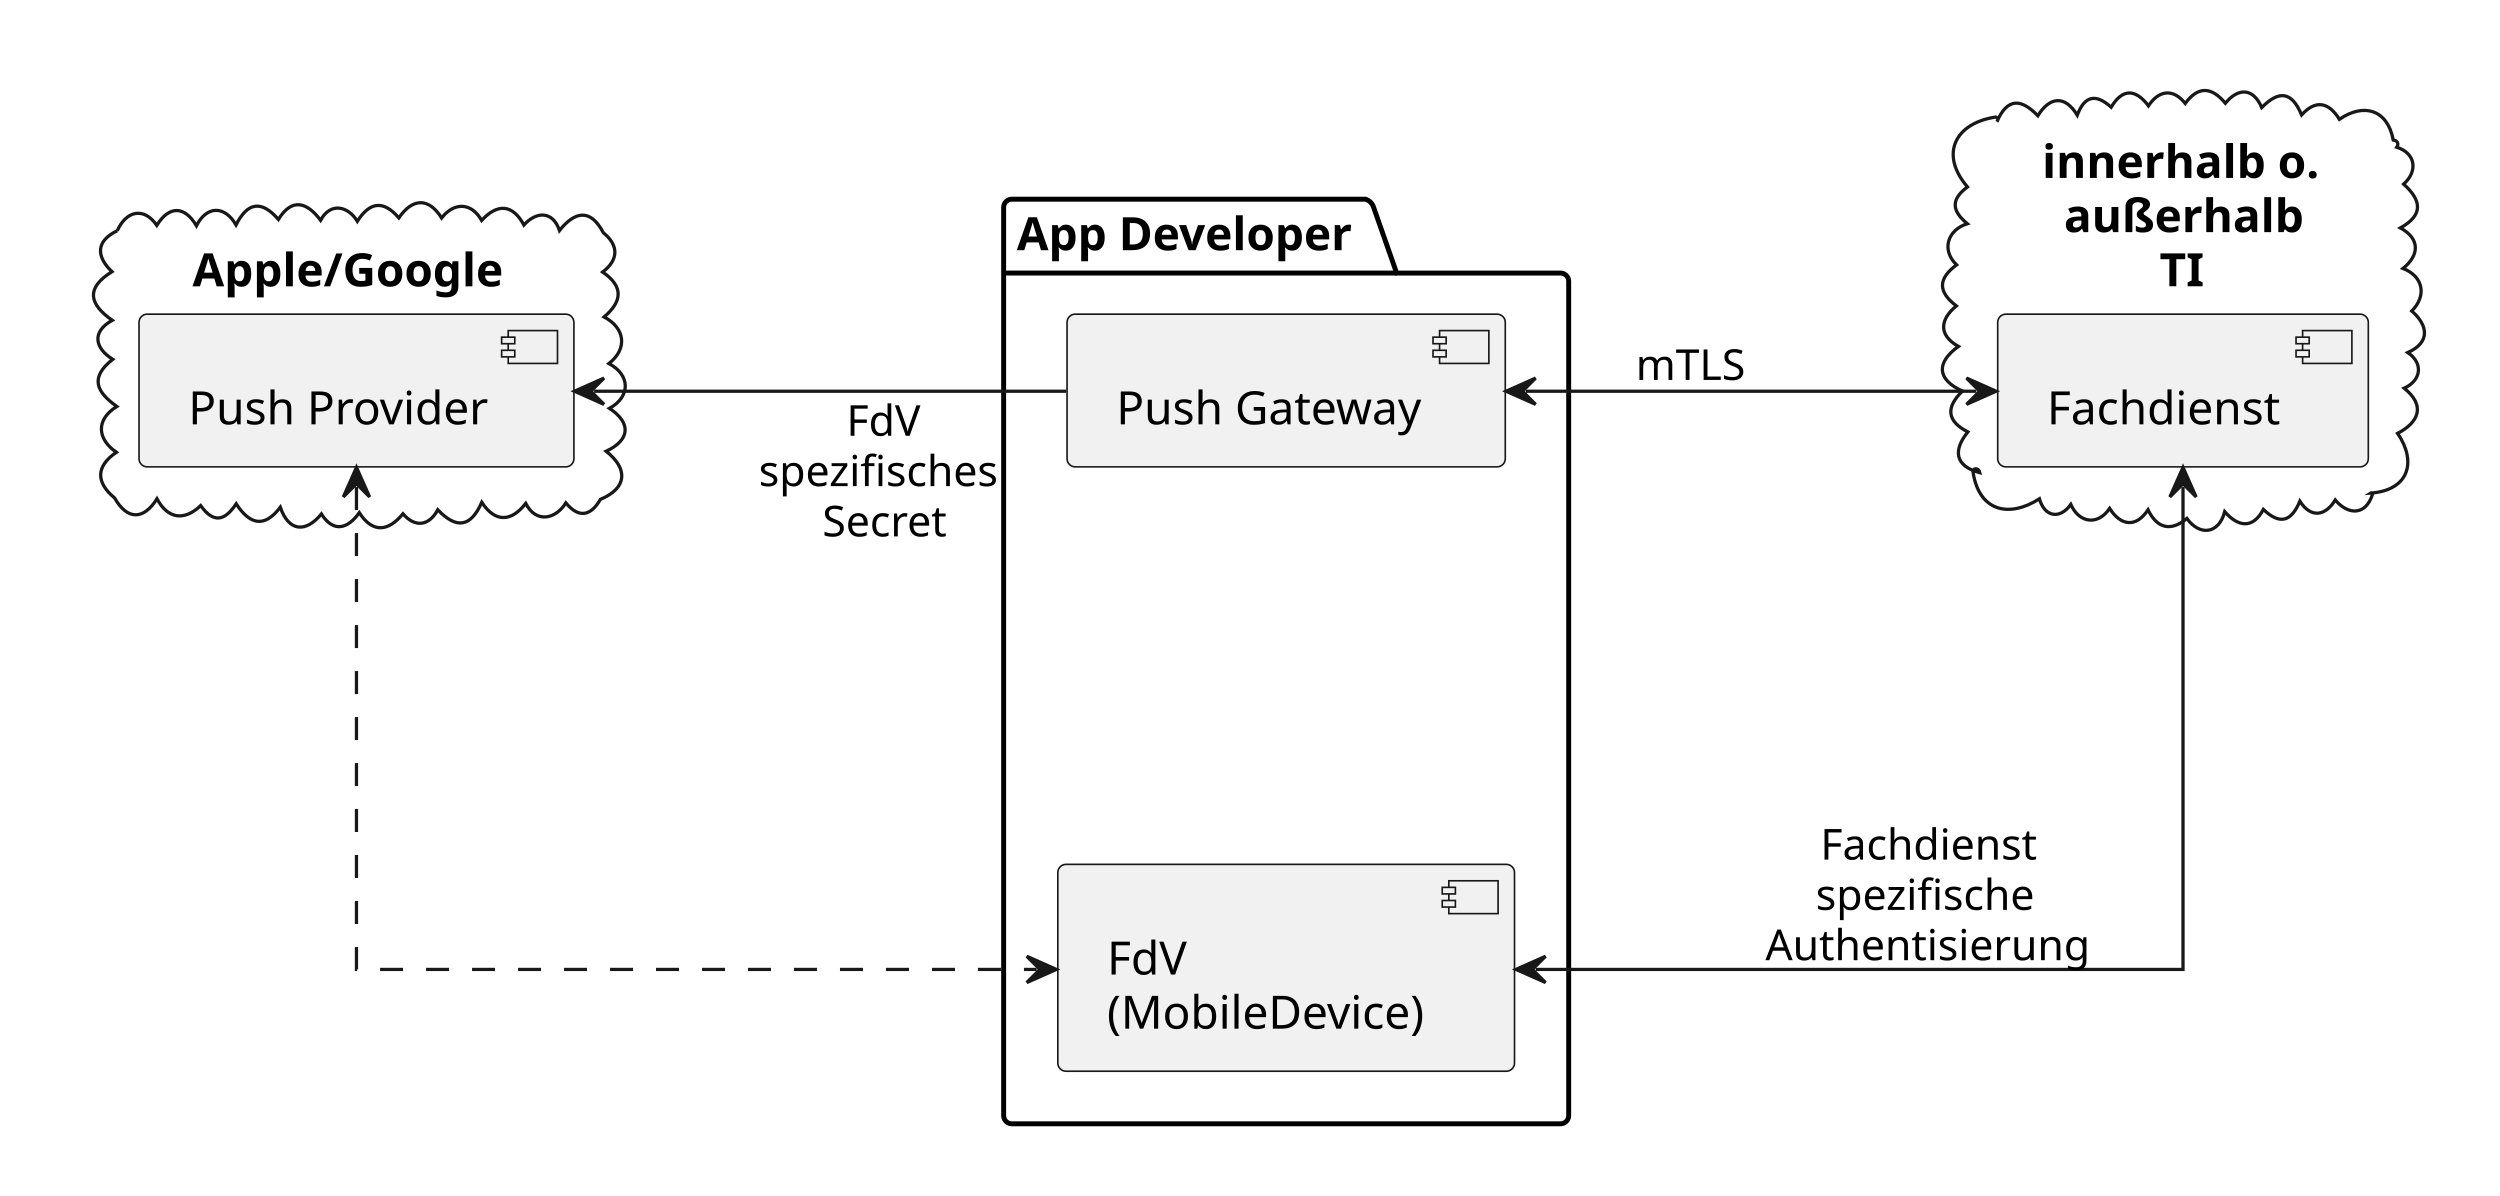
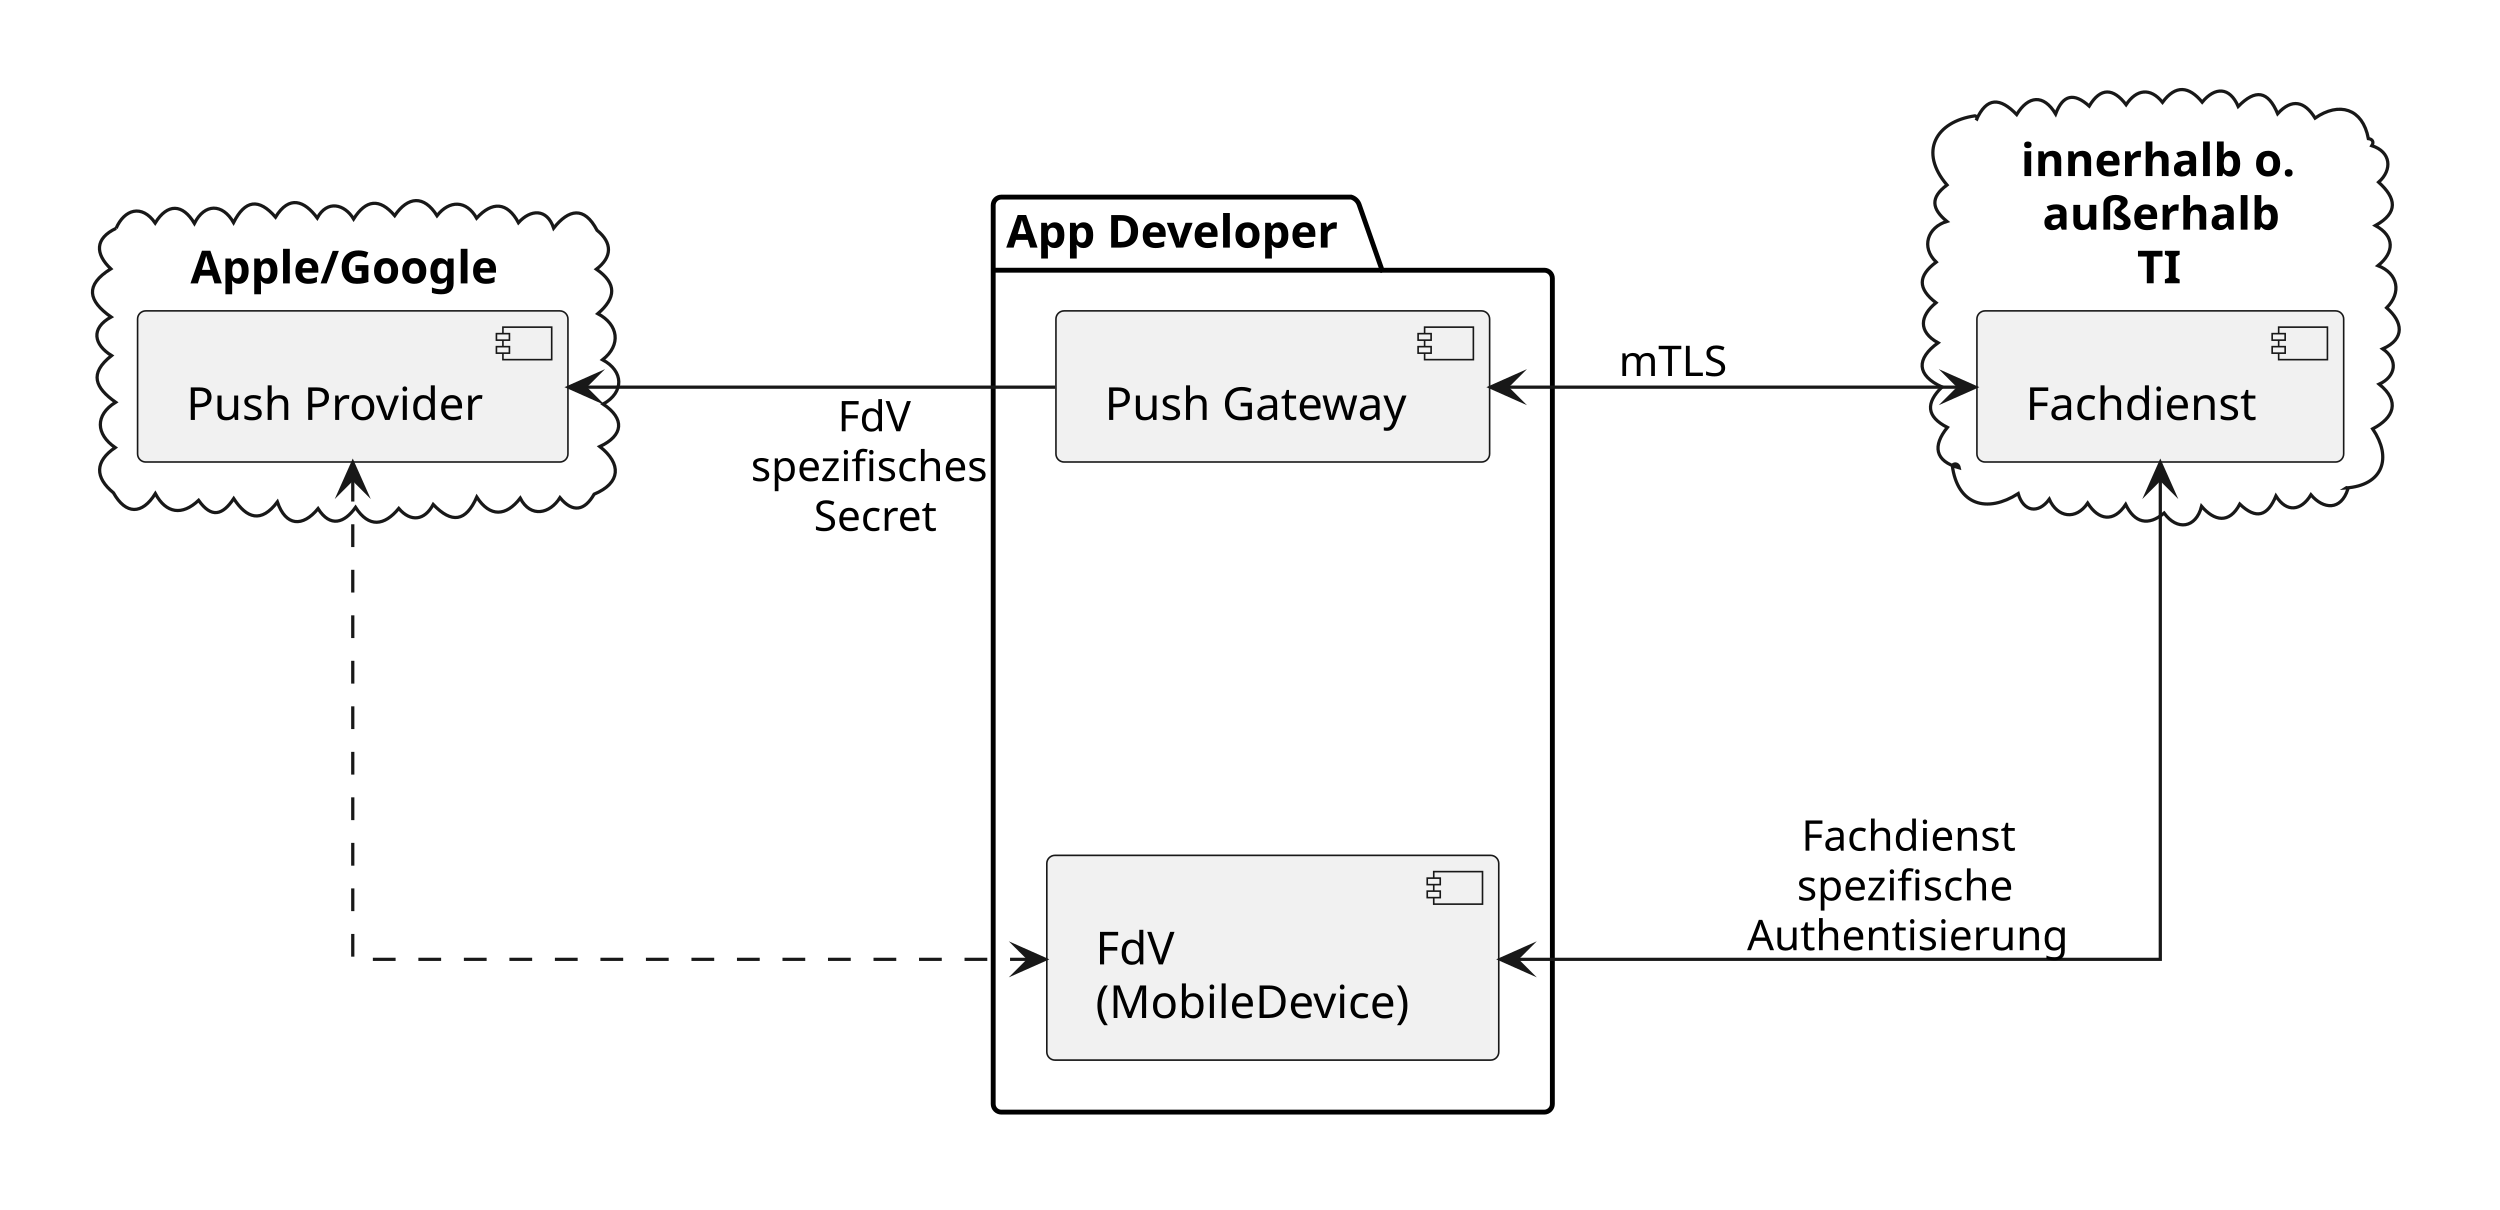
- <svg xmlns="http://www.w3.org/2000/svg" contentStyleType="text/css" data-diagram-type="DESCRIPTION" height="364px" preserveAspectRatio="none" style="width:761px;height:364px;background:#FFFFFF;" version="1.1" viewBox="0 0 761 364" width="761px" zoomAndPan="magnify">
+ <svg xmlns="http://www.w3.org/2000/svg" version="1.1" data-diagram-type="DESCRIPTION" style="width:769px;height:372px;background:#FFFFFF;" width="769px" height="372px" viewBox="0 0 769 372" zoomAndPan="magnify" preserveAspectRatio="none" contentStyleType="text/css">
  <defs />
-   <g>
-     <g class="cluster" data-qualified-name="Apple.Google" data-source-line="5" id="ent0002">
-       <path d="M35.71,70.235 C38.243,64.428 43.602,62.658 47.735,68.595 C51.491,62.515 56.162,62.61 59.798,68.713 C62.948,62.507 68.438,62.532 71.843,68.46 C75.363,61.548 79.558,60.806 84.747,66.79 C88.975,59.943 93.608,61.704 97.583,67.056 C100.626,61.413 106.004,62.757 108.772,67.357 C112.546,61.432 116.697,60.816 121.404,66.326 C125.481,60.415 130.37,59.916 134.428,66.347 C138.222,61.506 143.457,61.519 146.609,67.098 C151.342,61.931 156.006,62.022 159.476,68.494 C163.157,64.399 168.216,63.99 170.312,70.166 C174.908,64.369 179.706,63.289 183.641,70.828 C188.422,74.706 188.321,79.079 183.456,82.809 C189.841,87.236 189.483,91.672 183.895,96.483 C190.215,99.834 191.187,106.063 185.358,110.666 C191.874,114.142 192.061,120.662 185.529,124.301 C192.276,128.811 191.78,133.947 184.51,137.364 C191.203,142.642 191.043,148.536 182.752,152.015 C179.831,157.127 176.175,157.842 172.249,153.083 C169.173,158.032 163.243,159.445 160.026,153.238 C155.653,158.888 150.735,159.155 146.657,152.905 C143.253,160.557 138.968,161.112 133.257,155.182 C130.593,160.105 126.389,160.719 122.66,156.403 C118.233,161.775 113.498,162.446 109.368,156.066 C105.949,160.859 101.622,162.398 97.835,156.462 C93.063,162.254 87.908,161.892 85.32,154.404 C80.319,161.014 75.909,159.496 71.893,153.365 C68.457,158.523 65.063,159.475 61.09,153.906 C56.044,158.679 51.123,158.005 47.781,151.834 C43.705,158.368 38.719,158.373 34.896,151.589 C29.142,146.857 29.143,141.951 35.423,137.674 C29.498,133.573 29.153,127.71 35.561,123.73 C29.34,119.303 27.227,114.966 34.311,109.38 C28.877,105.993 27.798,101.037 34.164,97.504 C27.13,92.537 26,87.75 34.081,82.699 C29.247,78.093 29.127,73.349 35.71,70.235" fill="none" style="stroke:#181818;stroke-width:1;" />
-       <text fill="#000000" font-family="sans-serif" font-size="14" font-weight="bold" lengthAdjust="spacing" textLength="99.846" x="58.586" y="87.164">Apple/Google</text>
+   <g font-family="sans-serif" lengthAdjust="spacing">
+     <g class="cluster" data-qualified-name="Apple.Google" id="ent0001" data-source-line="5">
+       <path d="M35.71,70.235 C38.243,64.428 43.601,62.658 47.735,68.595 C51.491,62.515 56.162,62.61 59.798,68.713 C62.948,62.507 68.438,62.532 71.843,68.46 C75.363,61.548 79.558,60.806 84.747,66.79 C88.975,59.943 93.608,61.704 97.583,67.056 C100.626,61.413 106.004,62.757 108.772,67.357 C112.546,61.433 116.697,60.816 121.404,66.327 C125.481,60.415 130.37,59.916 134.428,66.347 C138.223,61.506 143.457,61.519 146.609,67.098 C151.342,61.931 156.006,62.022 159.475,68.494 C163.157,64.399 168.216,63.99 170.312,70.166 C174.908,64.369 179.706,63.289 183.641,70.828 C188.422,74.706 188.321,79.079 183.456,82.809 C189.841,87.236 189.484,91.672 183.895,96.483 C190.215,99.833 191.187,106.063 185.358,110.666 C191.874,114.142 192.061,120.662 185.529,124.301 C192.276,128.811 191.78,133.947 184.51,137.364 C191.203,142.642 191.043,148.536 182.752,152.015 C179.831,157.127 176.175,157.842 172.249,153.084 C169.174,158.032 163.243,159.445 160.026,153.238 C155.653,158.888 150.735,159.155 146.657,152.905 C143.253,160.557 138.968,161.112 133.257,155.182 C130.593,160.105 126.389,160.719 122.66,156.403 C118.233,161.775 113.498,162.447 109.368,156.066 C105.949,160.859 101.622,162.398 97.835,156.462 C93.063,162.254 87.908,161.892 85.32,154.404 C80.319,161.014 75.909,159.496 71.893,153.365 C68.457,158.523 65.063,159.475 61.09,153.906 C56.044,158.679 51.123,158.005 47.781,151.834 C43.705,158.368 38.719,158.373 34.896,151.59 C29.142,146.857 29.143,141.951 35.423,137.674 C29.498,133.573 29.153,127.71 35.561,123.73 C29.34,119.303 27.227,114.965 34.311,109.38 C28.877,105.993 27.798,101.038 34.164,97.504 C27.13,92.537 26,87.75 34.082,82.699 C29.247,78.093 29.127,73.349 35.71,70.235" style="stroke:#181818;stroke-width:1;" fill="none" />
+       <text x="58.586" y="87.164" fill="#000" font-size="14" textLength="99.846" font-weight="700">Apple/Google</text>
    </g>
-     <g class="cluster" data-qualified-name="App Developer" data-source-line="9" id="ent0004">
-       <path d="M308.009,60.629 L415.636,60.629 A3.75,3.75 0 0 1 418.136,63.129 L425.136,83.117 L475.009,83.117 A2.5,2.5 0 0 1 477.509,85.617 L477.509,339.589 A2.5,2.5 0 0 1 475.009,342.089 L308.009,342.089 A2.5,2.5 0 0 1 305.509,339.589 L305.509,63.129 A2.5,2.5 0 0 1 308.009,60.629" fill="none" style="stroke:#000000;stroke-width:1.5;" />
-       <line style="stroke:#000000;stroke-width:1.5;" x1="305.509" x2="425.136" y1="83.117" y2="83.117" />
-       <text fill="#000000" font-family="sans-serif" font-size="14" font-weight="bold" lengthAdjust="spacing" textLength="106.627" x="309.509" y="76.164">App Developer</text>
+     <g class="cluster" data-qualified-name="App Developer" id="ent0003" data-source-line="9">
+       <path d="M308.009,60.629 L415.636,60.629 A3.75,3.75 0 0 1 418.136,63.129 L425.136,83.117 L475.009,83.117 A2.5,2.5 0 0 1 477.509,85.617 L477.509,339.589 A2.5,2.5 0 0 1 475.009,342.089 L308.009,342.089 A2.5,2.5 0 0 1 305.509,339.589 L305.509,63.129 A2.5,2.5 0 0 1 308.009,60.629" style="stroke:#000;stroke-width:1.5;" fill="none" />
+       <line x1="305.509" y1="83.117" x2="425.136" y2="83.117" style="stroke:#000;stroke-width:1.5;" />
+       <text x="309.509" y="76.164" fill="#000" font-size="14" textLength="106.627" font-weight="700">App Developer</text>
    </g>
-     <g class="cluster" data-qualified-name="innerhalb o..nau.erhalb.nTI" data-source-line="21" id="ent0012">
-       <path d="M607.86,37.014 C611.127,29.66 615.259,30.003 620.326,35.231 C623.89,29.424 628.565,28.848 632.311,35.049 C634.593,29.048 637.976,28.455 642.64,32.631 C646.149,26.789 650.07,27.06 653.99,32.207 C657.126,27.485 661.44,26.786 665.188,31.48 C669.215,26 673.321,26.496 677.396,31.423 C681.319,26.672 685.839,26.655 688.476,32.738 C693.767,27.365 697.621,27.836 700.605,34.974 C704.991,30.176 708.899,31.141 712.118,36.321 C719.455,31.253 726.735,33.241 728.509,42.629 C729.763,42.789 730.302,43.679 729.579,44.809 C735.472,46.706 735.987,52.245 731.663,56.039 C737.096,60.957 737.825,65.388 730.682,69.381 C736.741,72.71 736.484,77.671 731.482,81.717 C737.702,84.149 738.75,90.025 734.138,94.677 C739.055,98.95 739.942,104.175 732.938,107.315 C737.804,110.668 736.98,115.826 731.843,118.171 C738.401,123.493 736.347,128.506 729.836,131.921 C735.868,140.764 733.11,149.338 721.509,150.109 C721.909,149.835 722.158,150.015 722.199,150.456 C720.086,157.124 714.682,156.747 710.846,152.2 C707.846,157.132 703.429,157.83 700.08,152.568 C697.492,158.775 694.033,159.903 688.963,155.066 C685.681,161.283 681.114,160.264 677.205,155.754 C675.449,162.535 669.642,163.3 665.683,157.825 C660.774,161.954 656.584,160.828 653.858,155.184 C650.136,160.838 645.501,160.01 642.17,154.764 C638.535,160.129 632.872,159.2 630.356,153.563 C626.949,158.238 622.374,157.354 620.8,151.843 C611.272,157.933 602.085,155.494 600.509,143.109 C601.447,142.283 602.451,142.81 602.673,143.912 C595.056,141.872 594.447,137.097 599.014,131.473 C592.47,128.145 592.345,123.919 597.356,119.048 C589.495,115.446 589.369,110.358 596.142,105.45 C589.921,101.975 590.566,97.169 595.511,93.123 C589.869,88.823 589.88,84.862 595.578,80.623 C590.813,76.009 592.931,69.917 598.858,68.105 C594.156,64.192 593.706,60.782 598.896,56.903 C590.155,46.698 595.403,37.394 607.509,35.629 C608.216,35.851 608.335,36.493 607.86,37.014" fill="none" style="stroke:#181818;stroke-width:1;" />
-       <text fill="#000000" font-family="sans-serif" font-size="14" font-weight="bold" lengthAdjust="spacing" textLength="85.777" x="621.62" y="54.164">innerhalb o.</text>
-       <text fill="#000000" font-family="sans-serif" font-size="14" font-weight="bold" lengthAdjust="spacing" textLength="72.502" x="628.258" y="70.653">außerhalb</text>
-       <text fill="#000000" font-family="sans-serif" font-size="14" font-weight="bold" lengthAdjust="spacing" textLength="14.301" x="657.359" y="87.141">TI</text>
+     <g class="cluster" data-qualified-name="innerhalb o..nau.erhalb.nTI" id="ent0011" data-source-line="21">
+       <path d="M607.86,37.015 C611.127,29.66 615.259,30.003 620.326,35.231 C623.89,29.424 628.565,28.848 632.311,35.049 C634.593,29.048 637.976,28.455 642.64,32.631 C646.149,26.789 650.07,27.06 653.99,32.207 C657.126,27.485 661.44,26.786 665.188,31.48 C669.215,26 673.321,26.496 677.396,31.423 C681.319,26.672 685.839,26.655 688.476,32.738 C693.767,27.365 697.621,27.836 700.605,34.974 C704.991,30.176 708.899,31.141 712.118,36.321 C719.455,31.253 726.735,33.241 728.509,42.629 C729.763,42.789 730.302,43.679 729.579,44.809 C735.472,46.706 735.987,52.245 731.663,56.039 C737.096,60.957 737.825,65.388 730.682,69.381 C736.741,72.71 736.484,77.671 731.482,81.717 C737.702,84.149 738.749,90.025 734.138,94.677 C739.055,98.95 739.943,104.175 732.938,107.315 C737.804,110.668 736.98,115.827 731.843,118.171 C738.401,123.493 736.347,128.506 729.836,131.921 C735.868,140.764 733.11,149.338 721.509,150.109 C721.909,149.835 722.158,150.015 722.199,150.456 C720.086,157.124 714.682,156.747 710.846,152.2 C707.846,157.132 703.429,157.83 700.08,152.568 C697.492,158.775 694.033,159.903 688.963,155.066 C685.681,161.283 681.114,160.264 677.205,155.754 C675.449,162.535 669.642,163.3 665.683,157.825 C660.774,161.955 656.584,160.828 653.858,155.183 C650.136,160.838 645.501,160.01 642.17,154.765 C638.535,160.129 632.872,159.199 630.356,153.563 C626.949,158.238 622.374,157.354 620.8,151.843 C611.272,157.933 602.085,155.493 600.509,143.109 C601.447,142.283 602.451,142.81 602.673,143.913 C595.056,141.872 594.447,137.097 599.014,131.473 C592.47,128.145 592.345,123.919 597.355,119.048 C589.495,115.446 589.369,110.358 596.142,105.45 C589.921,101.975 590.566,97.169 595.511,93.123 C589.869,88.823 589.88,84.862 595.578,80.623 C590.813,76.009 592.931,69.917 598.858,68.105 C594.156,64.193 593.706,60.782 598.896,56.903 C590.155,46.698 595.403,37.394 607.509,35.629 C608.216,35.851 608.335,36.493 607.86,37.015" style="stroke:#181818;stroke-width:1;" fill="none" />
+       <text x="621.62" y="54.164" fill="#000" font-size="14" textLength="85.777" font-weight="700">innerhalb o.</text>
+       <text x="628.258" y="70.652" fill="#000" font-size="14" textLength="72.502" font-weight="700">außerhalb</text>
+       <text x="657.359" y="87.141" fill="#000" font-size="14" textLength="14.301" font-weight="700">TI</text>
    </g>
-     <g class="entity" data-qualified-name="Apple.Google.PushProvider" data-source-line="6" id="ent0003">
-       <rect fill="#F1F1F1" height="46.488" rx="2.5" ry="2.5" style="stroke:#181818;stroke-width:0.5;" width="132.381" x="42.319" y="95.629" />
-       <rect fill="#F1F1F1" height="10" style="stroke:#181818;stroke-width:0.5;" width="15" x="154.7" y="100.629" />
-       <rect fill="#F1F1F1" height="2" style="stroke:#181818;stroke-width:0.5;" width="4" x="152.7" y="102.629" />
-       <rect fill="#F1F1F1" height="2" style="stroke:#181818;stroke-width:0.5;" width="4" x="152.7" y="106.629" />
-       <text fill="#000000" font-family="sans-serif" font-size="14" lengthAdjust="spacing" textLength="92.381" x="57.319" y="129.164">Push Provider</text>
+     <g class="entity" data-qualified-name="Apple.Google.PushProvider" id="ent0002" data-source-line="6">
+       <rect x="42.319" y="95.629" width="132.381" height="46.488" fill="#F1F1F1" style="stroke:#181818;stroke-width:0.5;" rx="2.5" ry="2.5" />
+       <rect x="154.7" y="100.629" width="15" height="10" fill="#F1F1F1" style="stroke:#181818;stroke-width:0.5;" />
+       <rect x="152.7" y="102.629" width="4" height="2" fill="#F1F1F1" style="stroke:#181818;stroke-width:0.5;" />
+       <rect x="152.7" y="106.629" width="4" height="2" fill="#F1F1F1" style="stroke:#181818;stroke-width:0.5;" />
+       <text x="57.319" y="129.164" fill="#000" font-size="14" textLength="92.381">Push Provider</text>
    </g>
-     <g class="entity" data-qualified-name="App Developer.PushGateway" data-source-line="10" id="ent0005">
-       <rect fill="#F1F1F1" height="46.488" rx="2.5" ry="2.5" style="stroke:#181818;stroke-width:0.5;" width="133.399" x="324.809" y="95.629" />
-       <rect fill="#F1F1F1" height="10" style="stroke:#181818;stroke-width:0.5;" width="15" x="438.209" y="100.629" />
-       <rect fill="#F1F1F1" height="2" style="stroke:#181818;stroke-width:0.5;" width="4" x="436.209" y="102.629" />
-       <rect fill="#F1F1F1" height="2" style="stroke:#181818;stroke-width:0.5;" width="4" x="436.209" y="106.629" />
-       <text fill="#000000" font-family="sans-serif" font-size="14" lengthAdjust="spacing" textLength="93.399" x="339.809" y="129.164">Push Gateway</text>
+     <g class="entity" data-qualified-name="App Developer.PushGateway" id="ent0004" data-source-line="10">
+       <rect x="324.809" y="95.629" width="133.399" height="46.488" fill="#F1F1F1" style="stroke:#181818;stroke-width:0.5;" rx="2.5" ry="2.5" />
+       <rect x="438.209" y="100.629" width="15" height="10" fill="#F1F1F1" style="stroke:#181818;stroke-width:0.5;" />
+       <rect x="436.209" y="102.629" width="4" height="2" fill="#F1F1F1" style="stroke:#181818;stroke-width:0.5;" />
+       <rect x="436.209" y="106.629" width="4" height="2" fill="#F1F1F1" style="stroke:#181818;stroke-width:0.5;" />
+       <text x="339.809" y="129.164" fill="#000" font-size="14" textLength="93.399">Push Gateway</text>
    </g>
-     <g class="entity" data-qualified-name="App Developer.MobileDevice" data-source-line="11" id="ent0006">
-       <rect fill="#F1F1F1" height="62.977" rx="2.5" ry="2.5" style="stroke:#181818;stroke-width:0.5;" width="139.019" x="321.999" y="263.109" />
-       <rect fill="#F1F1F1" height="10" style="stroke:#181818;stroke-width:0.5;" width="15" x="441.018" y="268.109" />
-       <rect fill="#F1F1F1" height="2" style="stroke:#181818;stroke-width:0.5;" width="4" x="439.018" y="270.109" />
-       <rect fill="#F1F1F1" height="2" style="stroke:#181818;stroke-width:0.5;" width="4" x="439.018" y="274.109" />
-       <text fill="#000000" font-family="sans-serif" font-size="14" lengthAdjust="spacing" textLength="25.471" x="336.999" y="296.644">FdV</text>
-       <text fill="#000000" font-family="sans-serif" font-size="14" lengthAdjust="spacing" textLength="99.019" x="336.999" y="313.132">(MobileDevice)</text>
+     <g class="entity" data-qualified-name="App Developer.MobileDevice" id="ent0005" data-source-line="11">
+       <rect x="321.999" y="263.109" width="139.019" height="62.977" fill="#F1F1F1" style="stroke:#181818;stroke-width:0.5;" rx="2.5" ry="2.5" />
+       <rect x="441.018" y="268.109" width="15" height="10" fill="#F1F1F1" style="stroke:#181818;stroke-width:0.5;" />
+       <rect x="439.018" y="270.109" width="4" height="2" fill="#F1F1F1" style="stroke:#181818;stroke-width:0.5;" />
+       <rect x="439.018" y="274.109" width="4" height="2" fill="#F1F1F1" style="stroke:#181818;stroke-width:0.5;" />
+       <text x="336.999" y="296.644" fill="#000" font-size="14" textLength="25.471">FdV</text>
+       <text x="336.999" y="313.132" fill="#000" font-size="14" textLength="99.019">(MobileDevice)</text>
    </g>
-     <g class="entity" data-qualified-name="innerhalb o..nau.erhalb.nTI.Fachdienst" data-source-line="22" id="ent0013">
-       <rect fill="#F1F1F1" height="46.488" rx="2.5" ry="2.5" style="stroke:#181818;stroke-width:0.5;" width="112.816" x="608.099" y="95.629" />
-       <rect fill="#F1F1F1" height="10" style="stroke:#181818;stroke-width:0.5;" width="15" x="700.916" y="100.629" />
-       <rect fill="#F1F1F1" height="2" style="stroke:#181818;stroke-width:0.5;" width="4" x="698.916" y="102.629" />
-       <rect fill="#F1F1F1" height="2" style="stroke:#181818;stroke-width:0.5;" width="4" x="698.916" y="106.629" />
-       <text fill="#000000" font-family="sans-serif" font-size="14" lengthAdjust="spacing" textLength="72.816" x="623.099" y="129.164">Fachdienst</text>
+     <g class="entity" data-qualified-name="innerhalb o..nau.erhalb.nTI.Fachdienst" id="ent0012" data-source-line="22">
+       <rect x="608.099" y="95.629" width="112.816" height="46.488" fill="#F1F1F1" style="stroke:#181818;stroke-width:0.5;" rx="2.5" ry="2.5" />
+       <rect x="700.916" y="100.629" width="15" height="10" fill="#F1F1F1" style="stroke:#181818;stroke-width:0.5;" />
+       <rect x="698.916" y="102.629" width="4" height="2" fill="#F1F1F1" style="stroke:#181818;stroke-width:0.5;" />
+       <rect x="698.916" y="106.629" width="4" height="2" fill="#F1F1F1" style="stroke:#181818;stroke-width:0.5;" />
+       <text x="623.099" y="129.164" fill="#000" font-size="14" textLength="72.816">Fachdienst</text>
    </g>
-     <g class="link" data-entity-1="ent0003" data-entity-2="ent0005" data-link-type="dependency" data-source-line="14" id="lnk8">
-       <path d="M180.859,119.089 C225.949,119.089 279.379,119.089 324.589,119.089" fill="none" id="PushProvider-backto-PushGateway" style="stroke:#181818;stroke-width:1;" />
-       <polygon fill="#181818" points="174.859,119.089,183.859,123.089,179.859,119.089,183.859,115.089,174.859,119.089" style="stroke:#181818;stroke-width:1;" />
-       <text fill="#000000" font-family="sans-serif" font-size="13" lengthAdjust="spacing" textLength="23.651" x="257.665" y="132.657">FdV</text>
-       <text fill="#000000" font-family="sans-serif" font-size="13" lengthAdjust="spacing" textLength="77.022" x="230.979" y="147.968">spezifisches</text>
-       <text fill="#000000" font-family="sans-serif" font-size="13" lengthAdjust="spacing" textLength="38.327" x="250.327" y="163.279">Secret</text>
+     <g class="link" data-entity-1="ent0002" data-entity-2="ent0004" id="lnk7" data-source-line="14" data-link-type="dependency">
+       <path d="M179.859,119.089 C224.949,119.089 279.379,119.089 324.589,119.089" style="stroke:#181818;stroke-width:1;" fill="none" id="PushProvider-backto-PushGateway" />
+       <polygon points="174.859,119.089,183.859,123.089,179.859,119.089,183.859,115.089,174.859,119.089" fill="#181818" style="stroke:#181818;stroke-width:1;stroke-linejoin:miter;stroke-miterlimit:10;" />
+       <text x="257.665" y="132.657" fill="#000" font-size="13" textLength="23.651">FdV</text>
+       <text x="230.979" y="147.968" fill="#000" font-size="13" textLength="77.022">spezifisches</text>
+       <text x="250.327" y="163.279" fill="#000" font-size="13" textLength="38.327">Secret</text>
    </g>
-     <g class="link" data-entity-1="ent0003" data-entity-2="ent0006" data-link-type="dependency" data-source-line="16" id="lnk10">
-       <path d="M108.509,148.269 C108.509,196.209 108.509,295.089 108.509,295.089 C108.509,295.089 231.749,295.089 315.549,295.089" fill="none" id="PushProvider-MobileDevice" style="stroke:#181818;stroke-width:1;stroke-dasharray:7,7;" />
-       <polygon fill="#181818" points="108.509,142.269,104.509,151.269,108.509,147.269,112.509,151.269,108.509,142.269" style="stroke:#181818;stroke-width:1;" />
-       <polygon fill="#181818" points="321.549,295.089,312.549,291.089,316.549,295.089,312.549,299.089,321.549,295.089" style="stroke:#181818;stroke-width:1;" />
+     <g class="link" data-entity-1="ent0002" data-entity-2="ent0005" id="lnk9" data-source-line="16" data-link-type="dependency">
+       <path d="M108.509,147.269 C108.509,195.209 108.509,295.089 108.509,295.089 C108.509,295.089 232.749,295.089 316.549,295.089" style="stroke:#181818;stroke-width:1;stroke-dasharray:7,7;" fill="none" id="PushProvider-MobileDevice" />
+       <polygon points="108.509,142.269,104.509,151.269,108.509,147.269,112.509,151.269,108.509,142.269" fill="#181818" style="stroke:#181818;stroke-width:1;stroke-linejoin:miter;stroke-miterlimit:10;" />
+       <polygon points="321.549,295.089,312.549,291.089,316.549,295.089,312.549,299.089,321.549,295.089" fill="#181818" style="stroke:#181818;stroke-width:1;stroke-linejoin:miter;stroke-miterlimit:10;" />
    </g>
-     <g class="link" data-entity-1="ent0013" data-entity-2="ent0006" data-link-type="dependency" data-source-line="25" id="lnk14">
-       <path d="M664.509,148.269 C664.509,196.209 664.509,295.089 664.509,295.089 C664.509,295.089 548.349,295.089 467.459,295.089" fill="none" id="Fachdienst-MobileDevice" style="stroke:#181818;stroke-width:1;" />
-       <polygon fill="#181818" points="664.509,142.269,660.509,151.269,664.509,147.269,668.509,151.269,664.509,142.269" style="stroke:#181818;stroke-width:1;" />
-       <polygon fill="#181818" points="461.459,295.089,470.459,299.089,466.459,295.089,470.459,291.089,461.459,295.089" style="stroke:#181818;stroke-width:1;" />
-       <text fill="#000000" font-family="sans-serif" font-size="13" lengthAdjust="spacing" textLength="67.615" x="554.125" y="261.657">Fachdienst</text>
-       <text fill="#000000" font-family="sans-serif" font-size="13" lengthAdjust="spacing" textLength="70.395" x="552.735" y="276.968">spezifische</text>
-       <text fill="#000000" font-family="sans-serif" font-size="13" lengthAdjust="spacing" textLength="101.086" x="537.389" y="292.279">Authentisierung</text>
+     <g class="link" data-entity-1="ent0012" data-entity-2="ent0005" id="lnk13" data-source-line="25" data-link-type="dependency">
+       <path d="M664.509,147.269 C664.509,195.209 664.509,295.089 664.509,295.089 C664.509,295.089 547.349,295.089 466.459,295.089" style="stroke:#181818;stroke-width:1;" fill="none" id="Fachdienst-MobileDevice" />
+       <polygon points="664.509,142.269,660.509,151.269,664.509,147.269,668.509,151.269,664.509,142.269" fill="#181818" style="stroke:#181818;stroke-width:1;stroke-linejoin:miter;stroke-miterlimit:10;" />
+       <polygon points="461.459,295.089,470.459,299.089,466.459,295.089,470.459,291.089,461.459,295.089" fill="#181818" style="stroke:#181818;stroke-width:1;stroke-linejoin:miter;stroke-miterlimit:10;" />
+       <text x="554.125" y="261.657" fill="#000" font-size="13" textLength="67.615">Fachdienst</text>
+       <text x="552.735" y="276.968" fill="#000" font-size="13" textLength="70.396">spezifische</text>
+       <text x="537.389" y="292.279" fill="#000" font-size="13" textLength="101.086">Authentisierung</text>
    </g>
-     <g class="link" data-entity-1="ent0013" data-entity-2="ent0005" data-link-type="dependency" data-source-line="26" id="lnk15">
-       <path d="M601.609,119.089 C558.169,119.089 510.189,119.089 464.439,119.089" fill="none" id="Fachdienst-PushGateway" style="stroke:#181818;stroke-width:1;" />
-       <polygon fill="#181818" points="607.609,119.089,598.609,115.089,602.609,119.089,598.609,123.089,607.609,119.089" style="stroke:#181818;stroke-width:1;" />
-       <polygon fill="#181818" points="458.439,119.089,467.439,123.089,463.439,119.089,467.439,115.089,458.439,119.089" style="stroke:#181818;stroke-width:1;" />
-       <text fill="#000000" font-family="sans-serif" font-size="13" lengthAdjust="spacing" textLength="34.29" x="497.935" y="115.657">mTLS</text>
+     <g class="link" data-entity-1="ent0012" data-entity-2="ent0004" id="lnk14" data-source-line="26" data-link-type="dependency">
+       <path d="M602.609,119.089 C559.169,119.089 509.189,119.089 463.439,119.089" style="stroke:#181818;stroke-width:1;" fill="none" id="Fachdienst-PushGateway" />
+       <polygon points="607.609,119.089,598.609,115.089,602.609,119.089,598.609,123.089,607.609,119.089" fill="#181818" style="stroke:#181818;stroke-width:1;stroke-linejoin:miter;stroke-miterlimit:10;" />
+       <polygon points="458.439,119.089,467.439,123.089,463.439,119.089,467.439,115.089,458.439,119.089" fill="#181818" style="stroke:#181818;stroke-width:1;stroke-linejoin:miter;stroke-miterlimit:10;" />
+       <text x="497.935" y="115.657" fill="#000" font-size="13" textLength="34.29">mTLS</text>
    </g>
  </g>
</svg>
